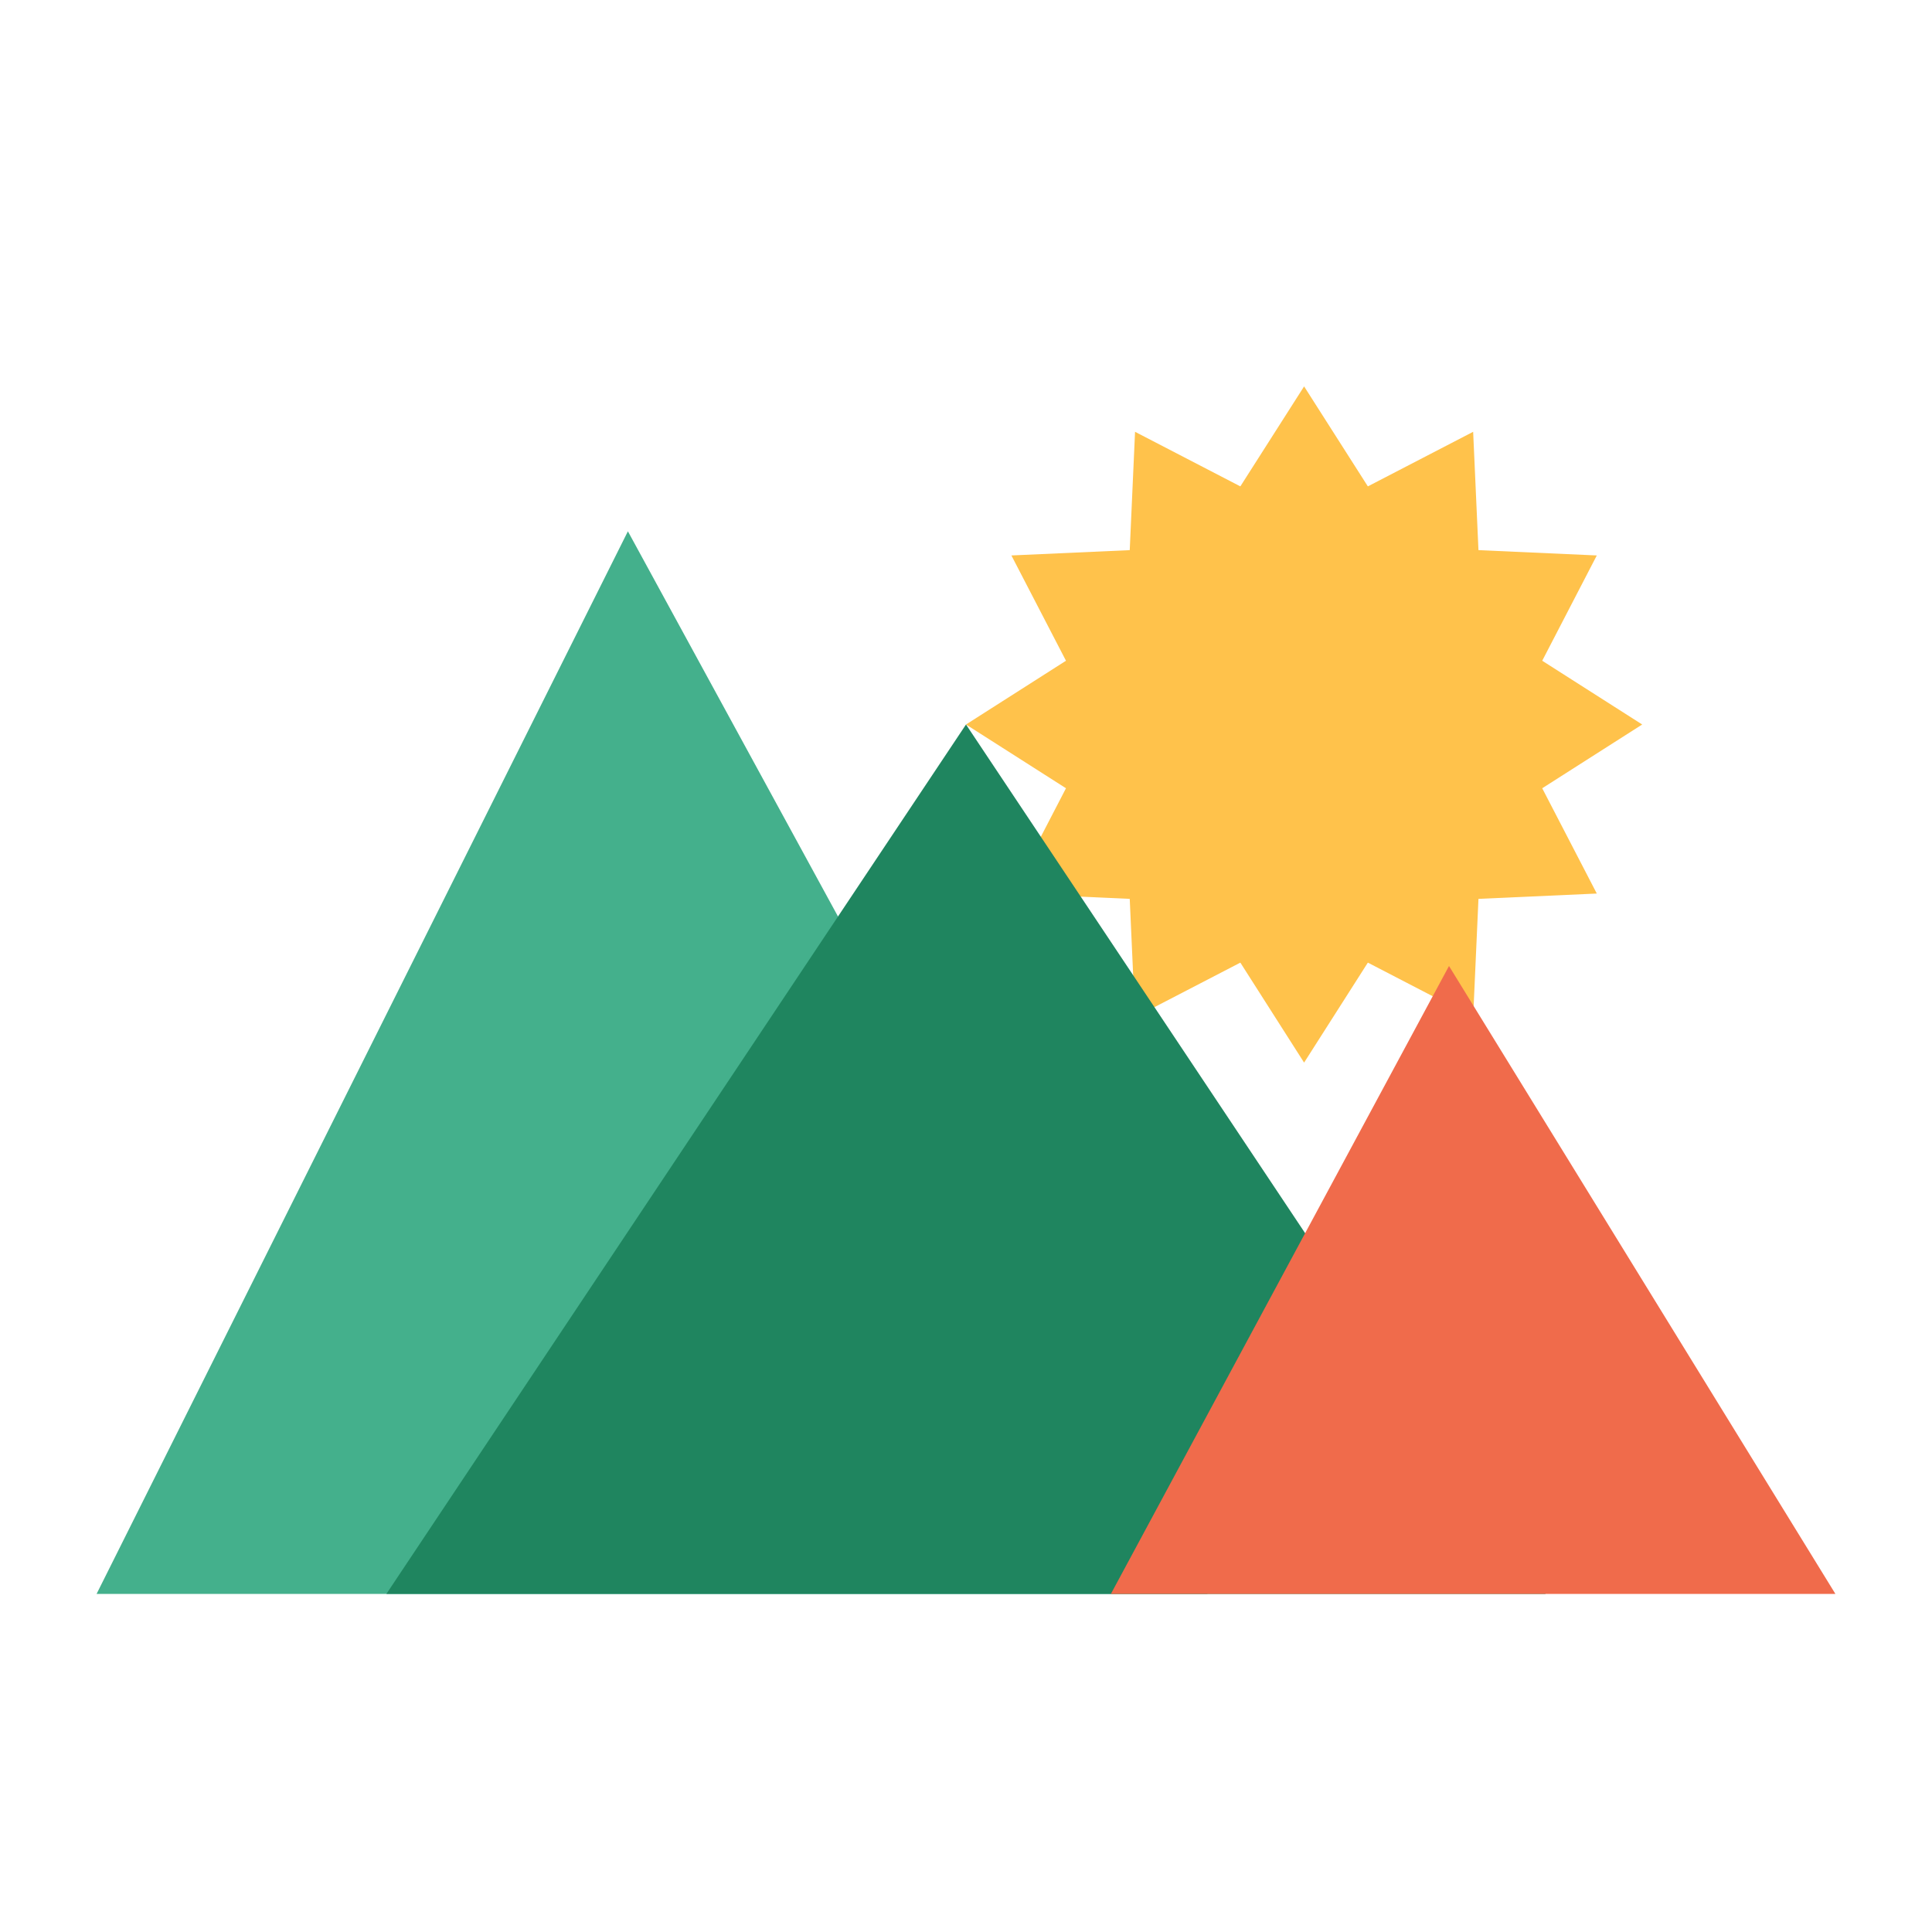
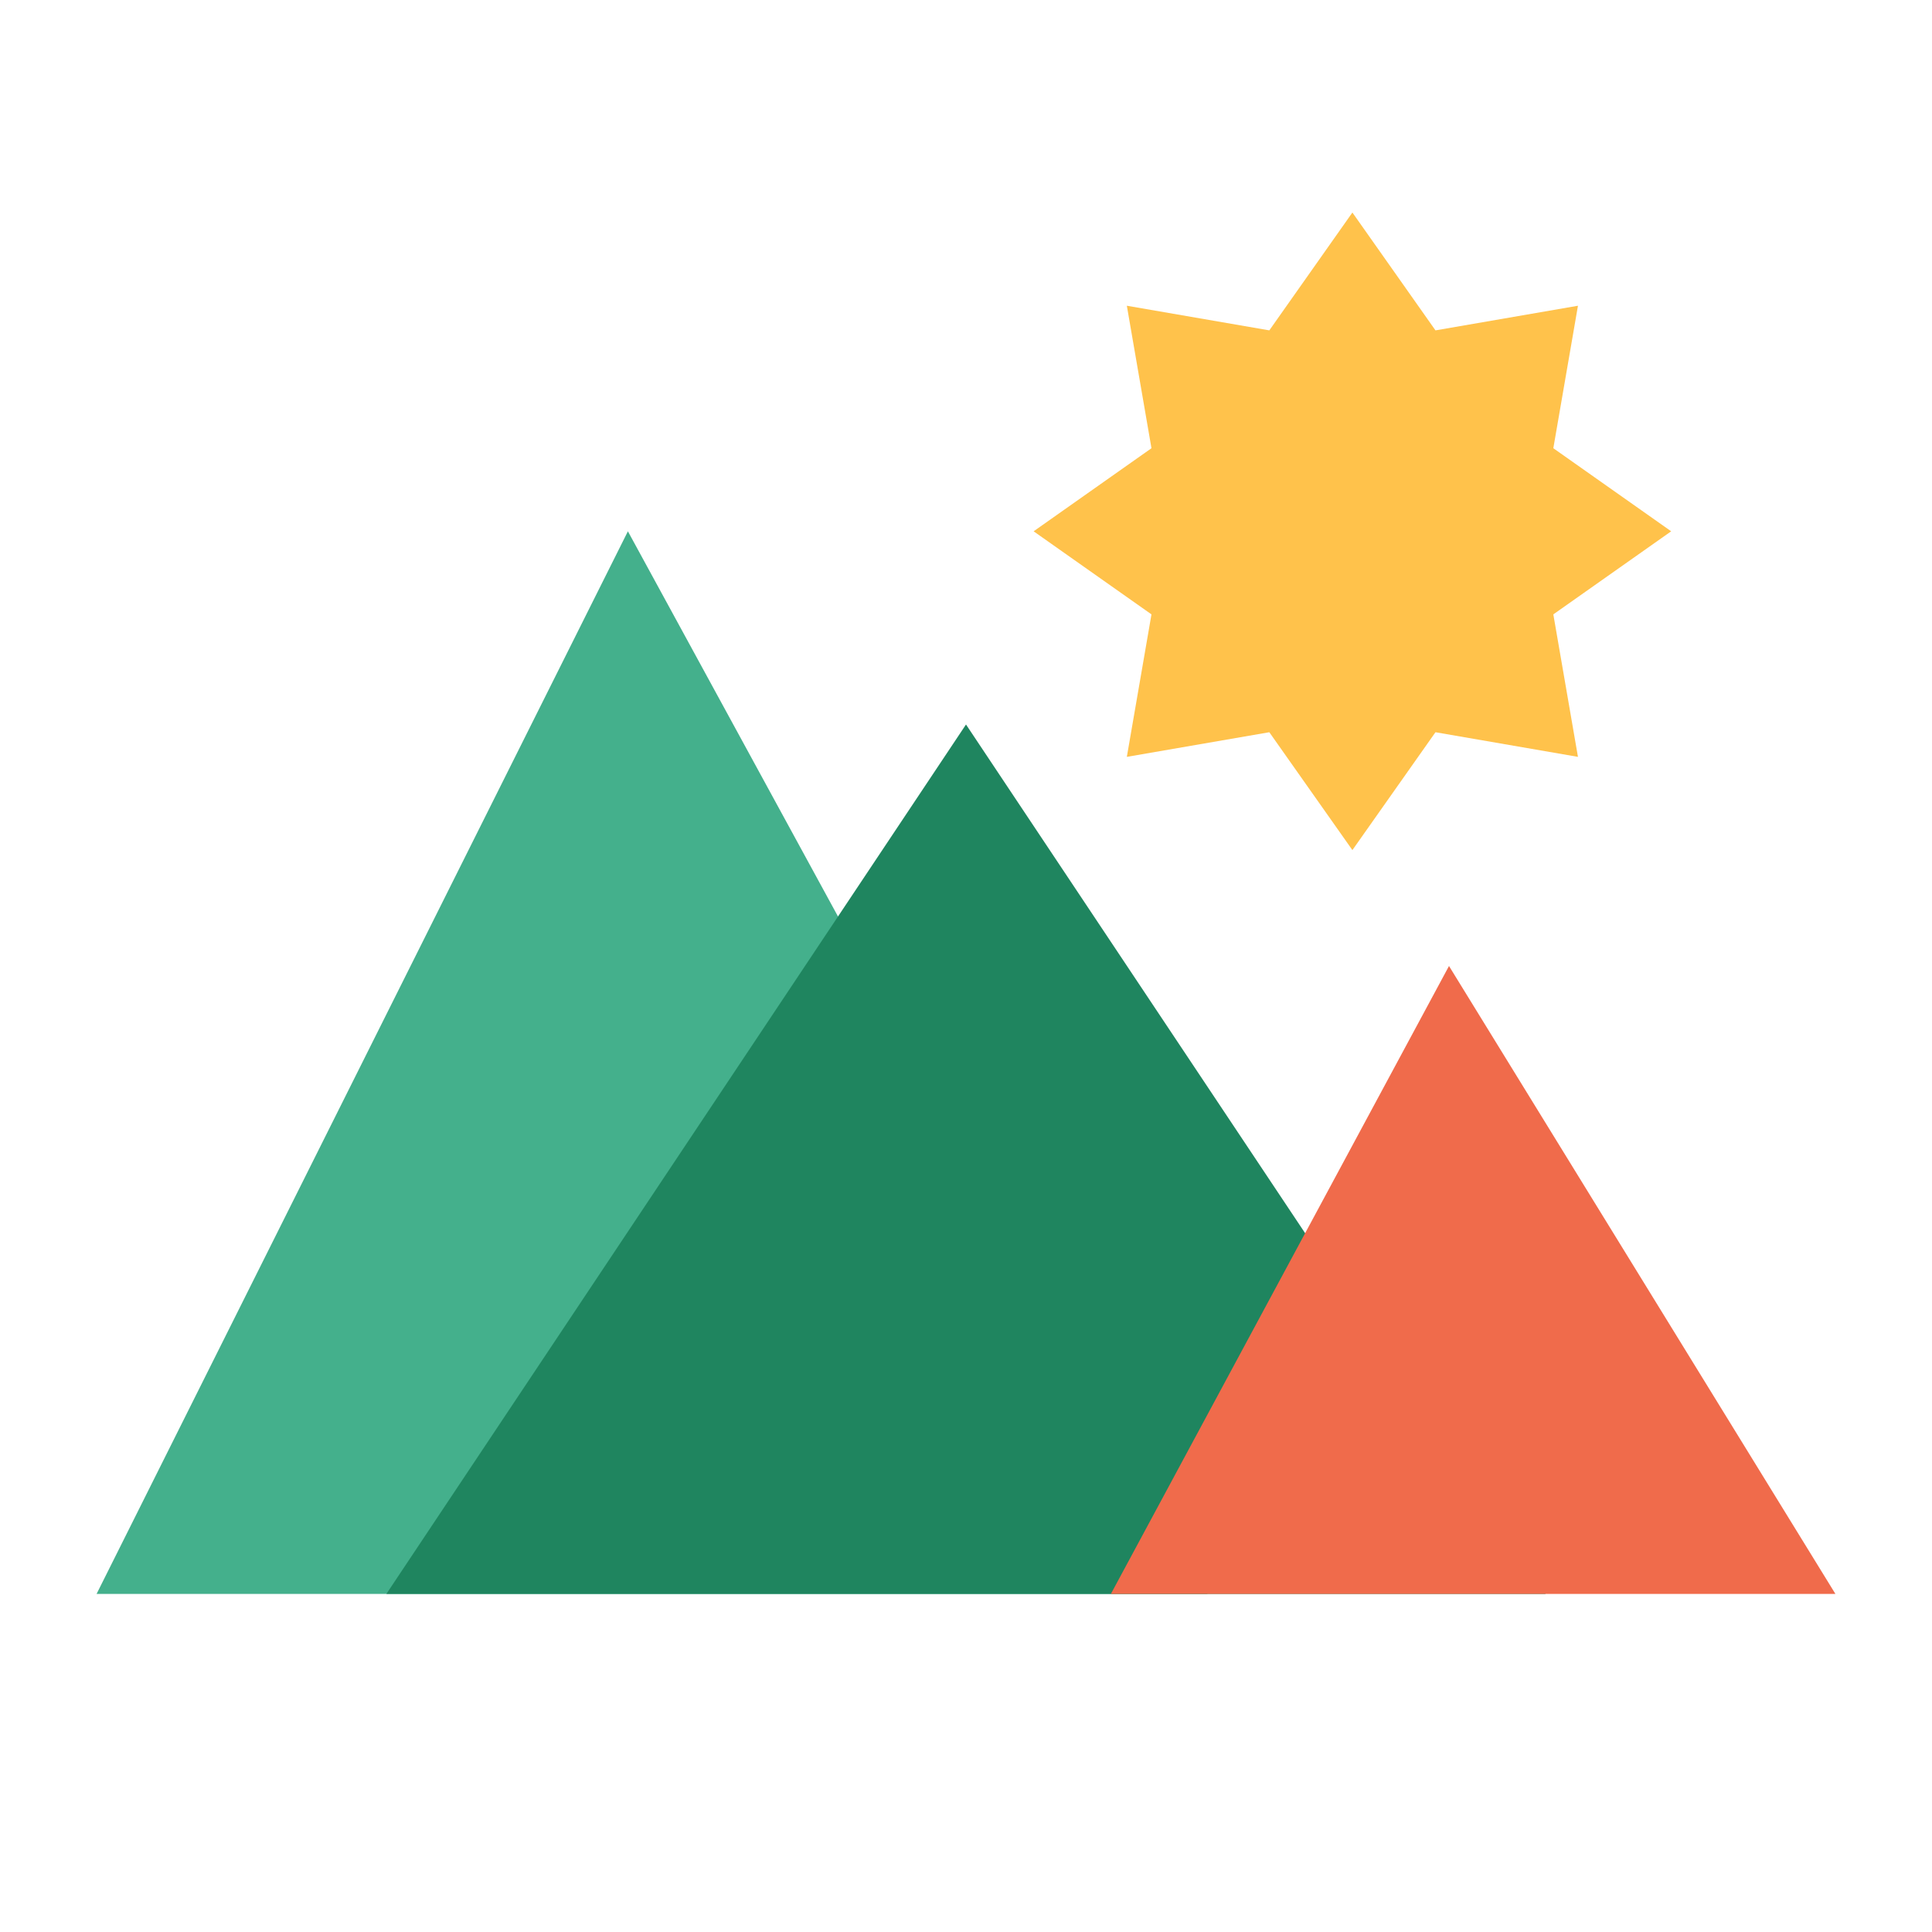
<svg xmlns="http://www.w3.org/2000/svg" viewBox="0 0 40 40" role="img" aria-label="遠山郷応援会">
-   <path d="M27 8L28.32 10.07L30.5 8.94L30.61 11.39L33.06 11.5L31.93 13.68L34 15L31.93 16.32L33.06 18.5L30.61 18.61L30.5 21.06L28.32 19.93L27 22L25.68 19.93L23.5 21.06L23.39 18.61L20.94 18.5L22.07 16.32L20 15L22.07 13.68L20.94 11.5L23.39 11.39L23.5 8.94L25.68 10.07Z" fill="#ffc24b" />
+   <path d="M28 4.4L29.72 6.84L32.67 6.33L32.16 9.28L34.6 11L32.16 12.72L32.67 15.67L29.72 15.16L28 17.6L26.28 15.16L23.33 15.67L23.84 12.72L21.4 11L23.84 9.28L23.33 6.33L26.28 6.84Z" fill="#ffc24b" />
  <path d="M2 33L13 11L25 33Z" fill="#44b08c" />
  <path d="M8 33L20 15L32 33Z" fill="#1f855f" />
  <path d="M23 33L30 20L38 33Z" fill="#f06b4b" />
</svg>
